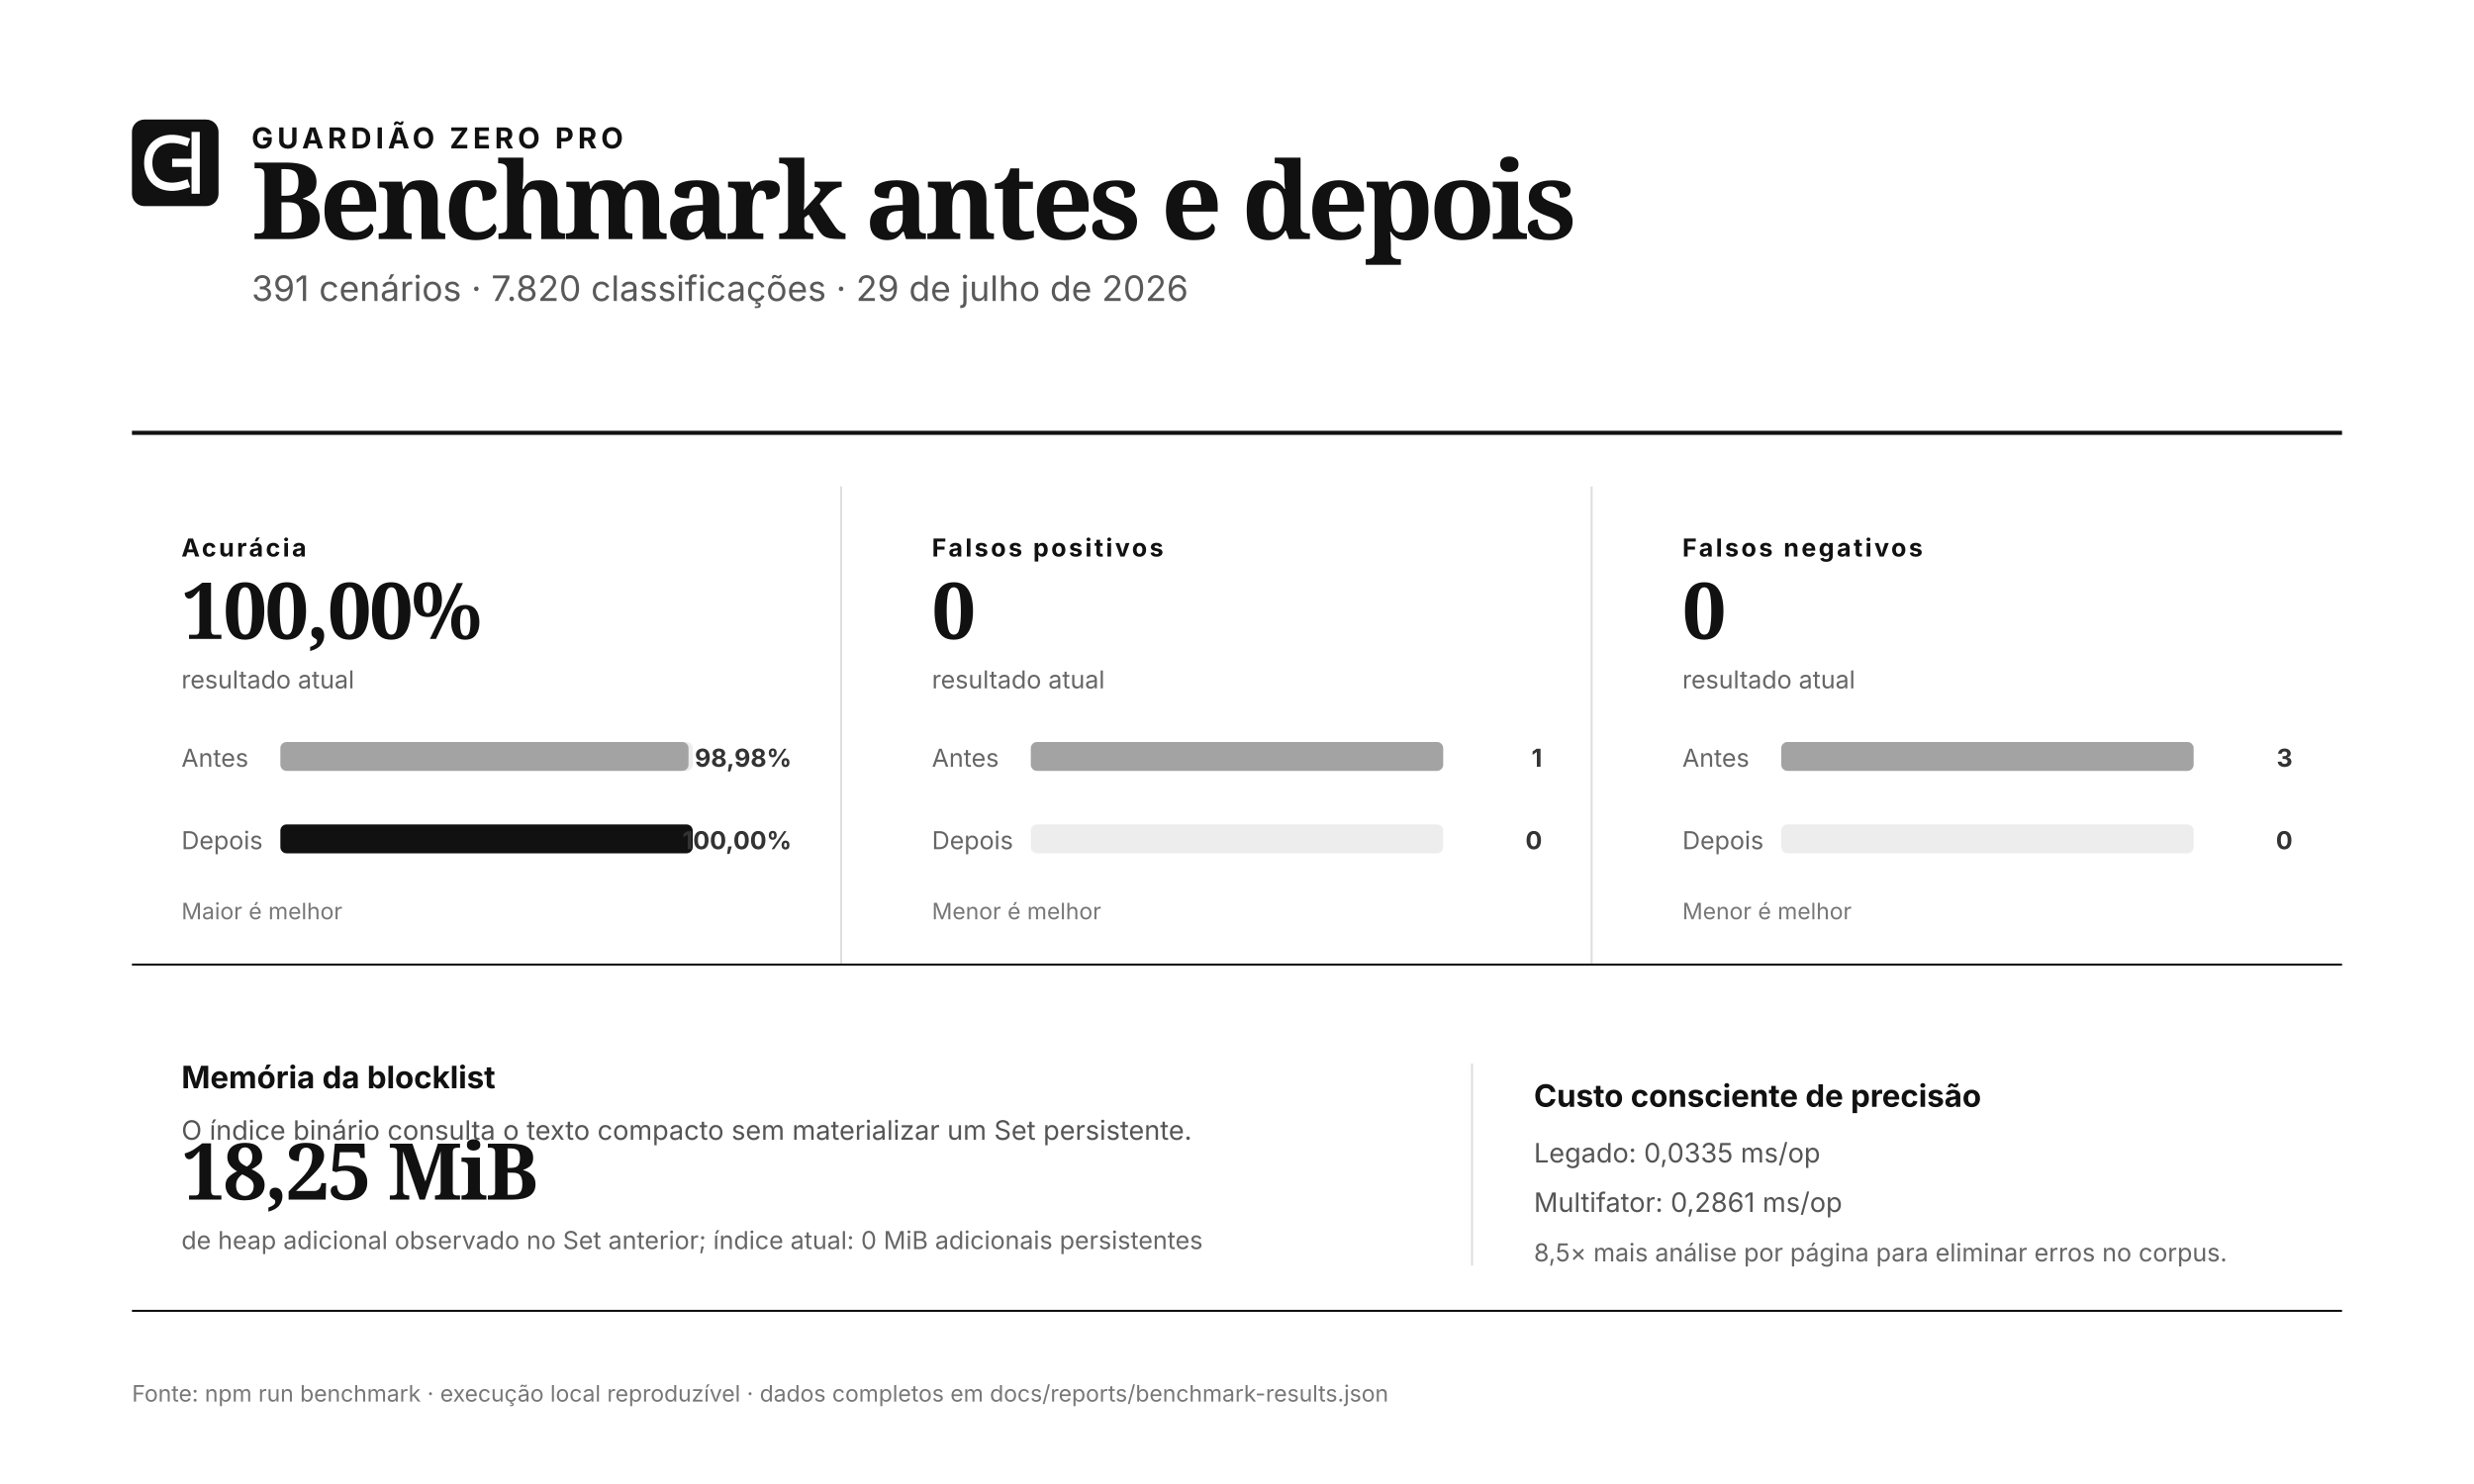
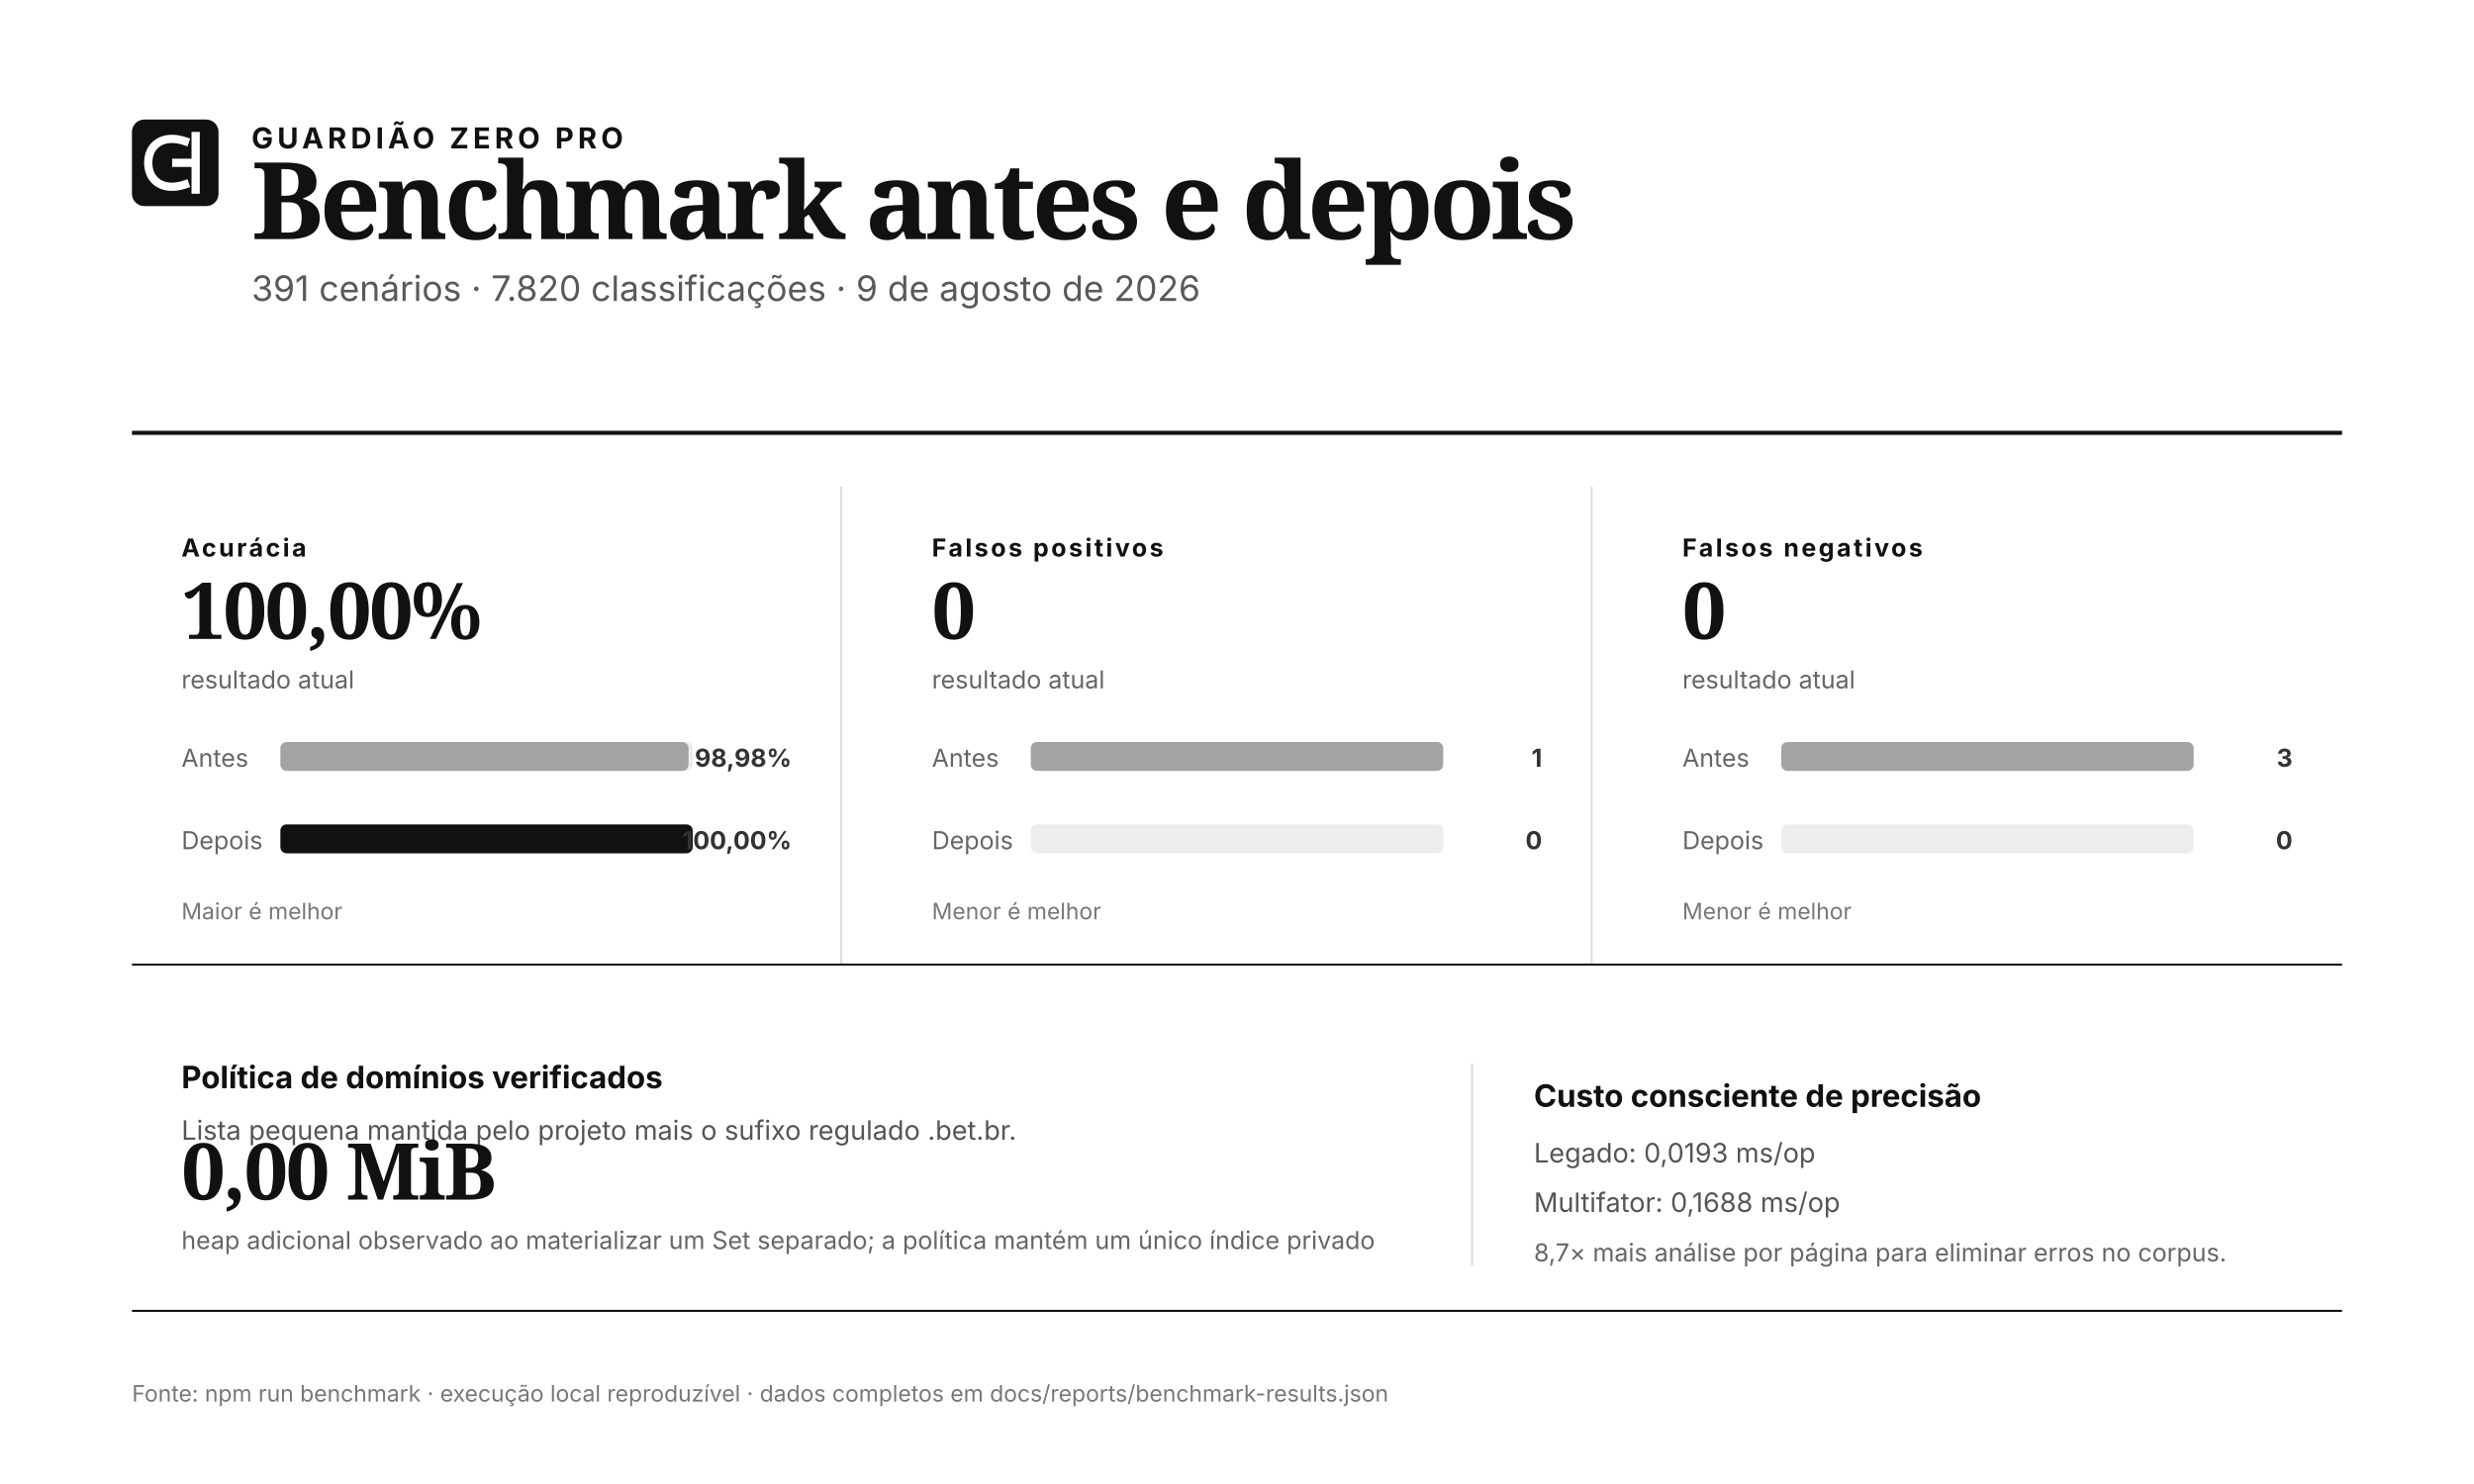
<svg xmlns="http://www.w3.org/2000/svg" width="1200" height="720" viewBox="0 0 1200 720" role="img" aria-labelledby="title description">
  <rect width="1200" height="720" fill="#fff" />
  <style>
        text { font-family: Inter, -apple-system, BlinkMacSystemFont, "Segoe UI", sans-serif; fill: #111; }
        .kicker { font-size: 14px; font-weight: 700; letter-spacing: 2px; }
        .title { font-family: Newsreader, Georgia, serif; font-size: 52px; font-weight: 560; letter-spacing: -2px; }
        .subtitle { font-size: 17px; fill: #595959; }
        .eyebrow { font-size: 12px; font-weight: 720; letter-spacing: 1.2px; text-transform: uppercase; }
        .metric { font-family: Newsreader, Georgia, serif; font-size: 38px; font-weight: 560; letter-spacing: -1px; }
        .caption, .label, .value { font-size: 12px; fill: #666; }
        .value { fill: #333; font-weight: 650; }
        .delta { font-size: 11px; fill: #777; }
        .note-title { font-size: 15px; font-weight: 700; }
        .note { font-size: 13px; fill: #555; }
        .footer { font-size: 11px; fill: #777; }
    </style>
  <g transform="translate(64 58)">
    <rect width="42" height="42" rx="6" fill="#111" />
    <path d="M25.7 10.5C15.4 7 7.9 12 7.9 21s7.5 14 17.8 10.5" fill="none" stroke="#fff" stroke-width="4" stroke-linecap="square" />
    <path d="M21.5 21h9.4M30.9 8v26" fill="none" stroke="#fff" stroke-width="4" stroke-linecap="square" />
    <text x="58" y="14" class="kicker">GUARDIÃO ZERO PRO</text>
    <text x="58" y="58" class="title">Benchmark antes e depois</text>
-     <text x="58" y="88" class="subtitle">391 cenários · 7.820 classificações · 29 de julho de 2026</text>
+     <text x="58" y="88" class="subtitle">391 cenários · 7.820 classificações · 9 de agosto de 2026</text>
  </g>
  <line x1="64" y1="210" x2="1136" y2="210" stroke="#111" stroke-width="2" />
  <line x1="408" y1="236" x2="408" y2="468" stroke="#dedede" />
  <line x1="772" y1="236" x2="772" y2="468" stroke="#dedede" />
  <line x1="64" y1="468" x2="1136" y2="468" stroke="#111" />
  <g transform="translate(64 236)">
    <text x="24" y="34" class="eyebrow">Acurácia</text>
    <text x="24" y="74" class="metric">100,00%</text>
    <text x="24" y="98" class="caption">resultado atual</text>
    <text x="24" y="136" class="label">Antes</text>
    <rect x="72" y="124" width="200" height="14" rx="3" fill="#ededed" />
    <rect x="72" y="124" width="197.96" height="14" rx="3" fill="#a3a3a3" />
    <text x="320" y="136" text-anchor="end" class="value">98,98%</text>
    <text x="24" y="176" class="label">Depois</text>
    <rect x="72" y="164" width="200" height="14" rx="3" fill="#ededed" />
    <rect x="72" y="164" width="200.00" height="14" rx="3" fill="#111" />
    <text x="320" y="176" text-anchor="end" class="value">100,00%</text>
    <text x="24" y="210" class="delta">Maior é melhor</text>
  </g>
  <g transform="translate(428 236)">
    <text x="24" y="34" class="eyebrow">Falsos positivos</text>
    <text x="24" y="74" class="metric">0</text>
    <text x="24" y="98" class="caption">resultado atual</text>
    <text x="24" y="136" class="label">Antes</text>
    <rect x="72" y="124" width="200" height="14" rx="3" fill="#ededed" />
    <rect x="72" y="124" width="200.00" height="14" rx="3" fill="#a3a3a3" />
    <text x="320" y="136" text-anchor="end" class="value">1</text>
    <text x="24" y="176" class="label">Depois</text>
    <rect x="72" y="164" width="200" height="14" rx="3" fill="#ededed" />
    <rect x="72" y="164" width="0.00" height="14" rx="3" fill="#111" />
    <text x="320" y="176" text-anchor="end" class="value">0</text>
    <text x="24" y="210" class="delta">Menor é melhor</text>
  </g>
  <g transform="translate(792 236)">
    <text x="24" y="34" class="eyebrow">Falsos negativos</text>
    <text x="24" y="74" class="metric">0</text>
    <text x="24" y="98" class="caption">resultado atual</text>
    <text x="24" y="136" class="label">Antes</text>
    <rect x="72" y="124" width="200" height="14" rx="3" fill="#ededed" />
    <rect x="72" y="124" width="200.00" height="14" rx="3" fill="#a3a3a3" />
    <text x="320" y="136" text-anchor="end" class="value">3</text>
    <text x="24" y="176" class="label">Depois</text>
    <rect x="72" y="164" width="200" height="14" rx="3" fill="#ededed" />
    <rect x="72" y="164" width="0.00" height="14" rx="3" fill="#111" />
    <text x="320" y="176" text-anchor="end" class="value">0</text>
    <text x="24" y="210" class="delta">Menor é melhor</text>
  </g>
  <g transform="translate(64 494)">
-     <text x="24" y="34" class="note-title">Memória da blocklist</text>
-     <text x="24" y="59" class="note">O índice binário consulta o texto compacto sem materializar um Set persistente.</text>
-     <text x="24" y="88" class="metric">18,25 MiB</text>
-     <text x="24" y="112" class="caption">de heap adicional observado no Set anterior; índice atual: 0 MiB adicionais persistentes</text>
+     <text x="24" y="34" class="note-title">Política de domínios verificados</text>
+     <text x="24" y="59" class="note">Lista pequena mantida pelo projeto mais o sufixo regulado .bet.br.</text>
+     <text x="24" y="88" class="metric">0,00 MiB</text>
+     <text x="24" y="112" class="caption">heap adicional observado ao materializar um Set separado; a política mantém um único índice privado</text>
    <line x1="650" y1="22" x2="650" y2="120" stroke="#dedede" />
    <text x="680" y="43" class="note-title">Custo consciente de precisão</text>
-     <text x="680" y="70" class="note">Legado: 0,0335 ms/op</text>
-     <text x="680" y="94" class="note">Multifator: 0,2861 ms/op</text>
-     <text x="680" y="118" class="caption">8,5× mais análise por página para eliminar erros no corpus.</text>
+     <text x="680" y="70" class="note">Legado: 0,0193 ms/op</text>
+     <text x="680" y="94" class="note">Multifator: 0,1688 ms/op</text>
+     <text x="680" y="118" class="caption">8,7× mais análise por página para eliminar erros no corpus.</text>
  </g>
  <line x1="64" y1="636" x2="1136" y2="636" stroke="#111" />
  <text x="64" y="680" class="footer">Fonte: npm run benchmark · execução local reproduzível · dados completos em docs/reports/benchmark-results.json</text>
</svg>
